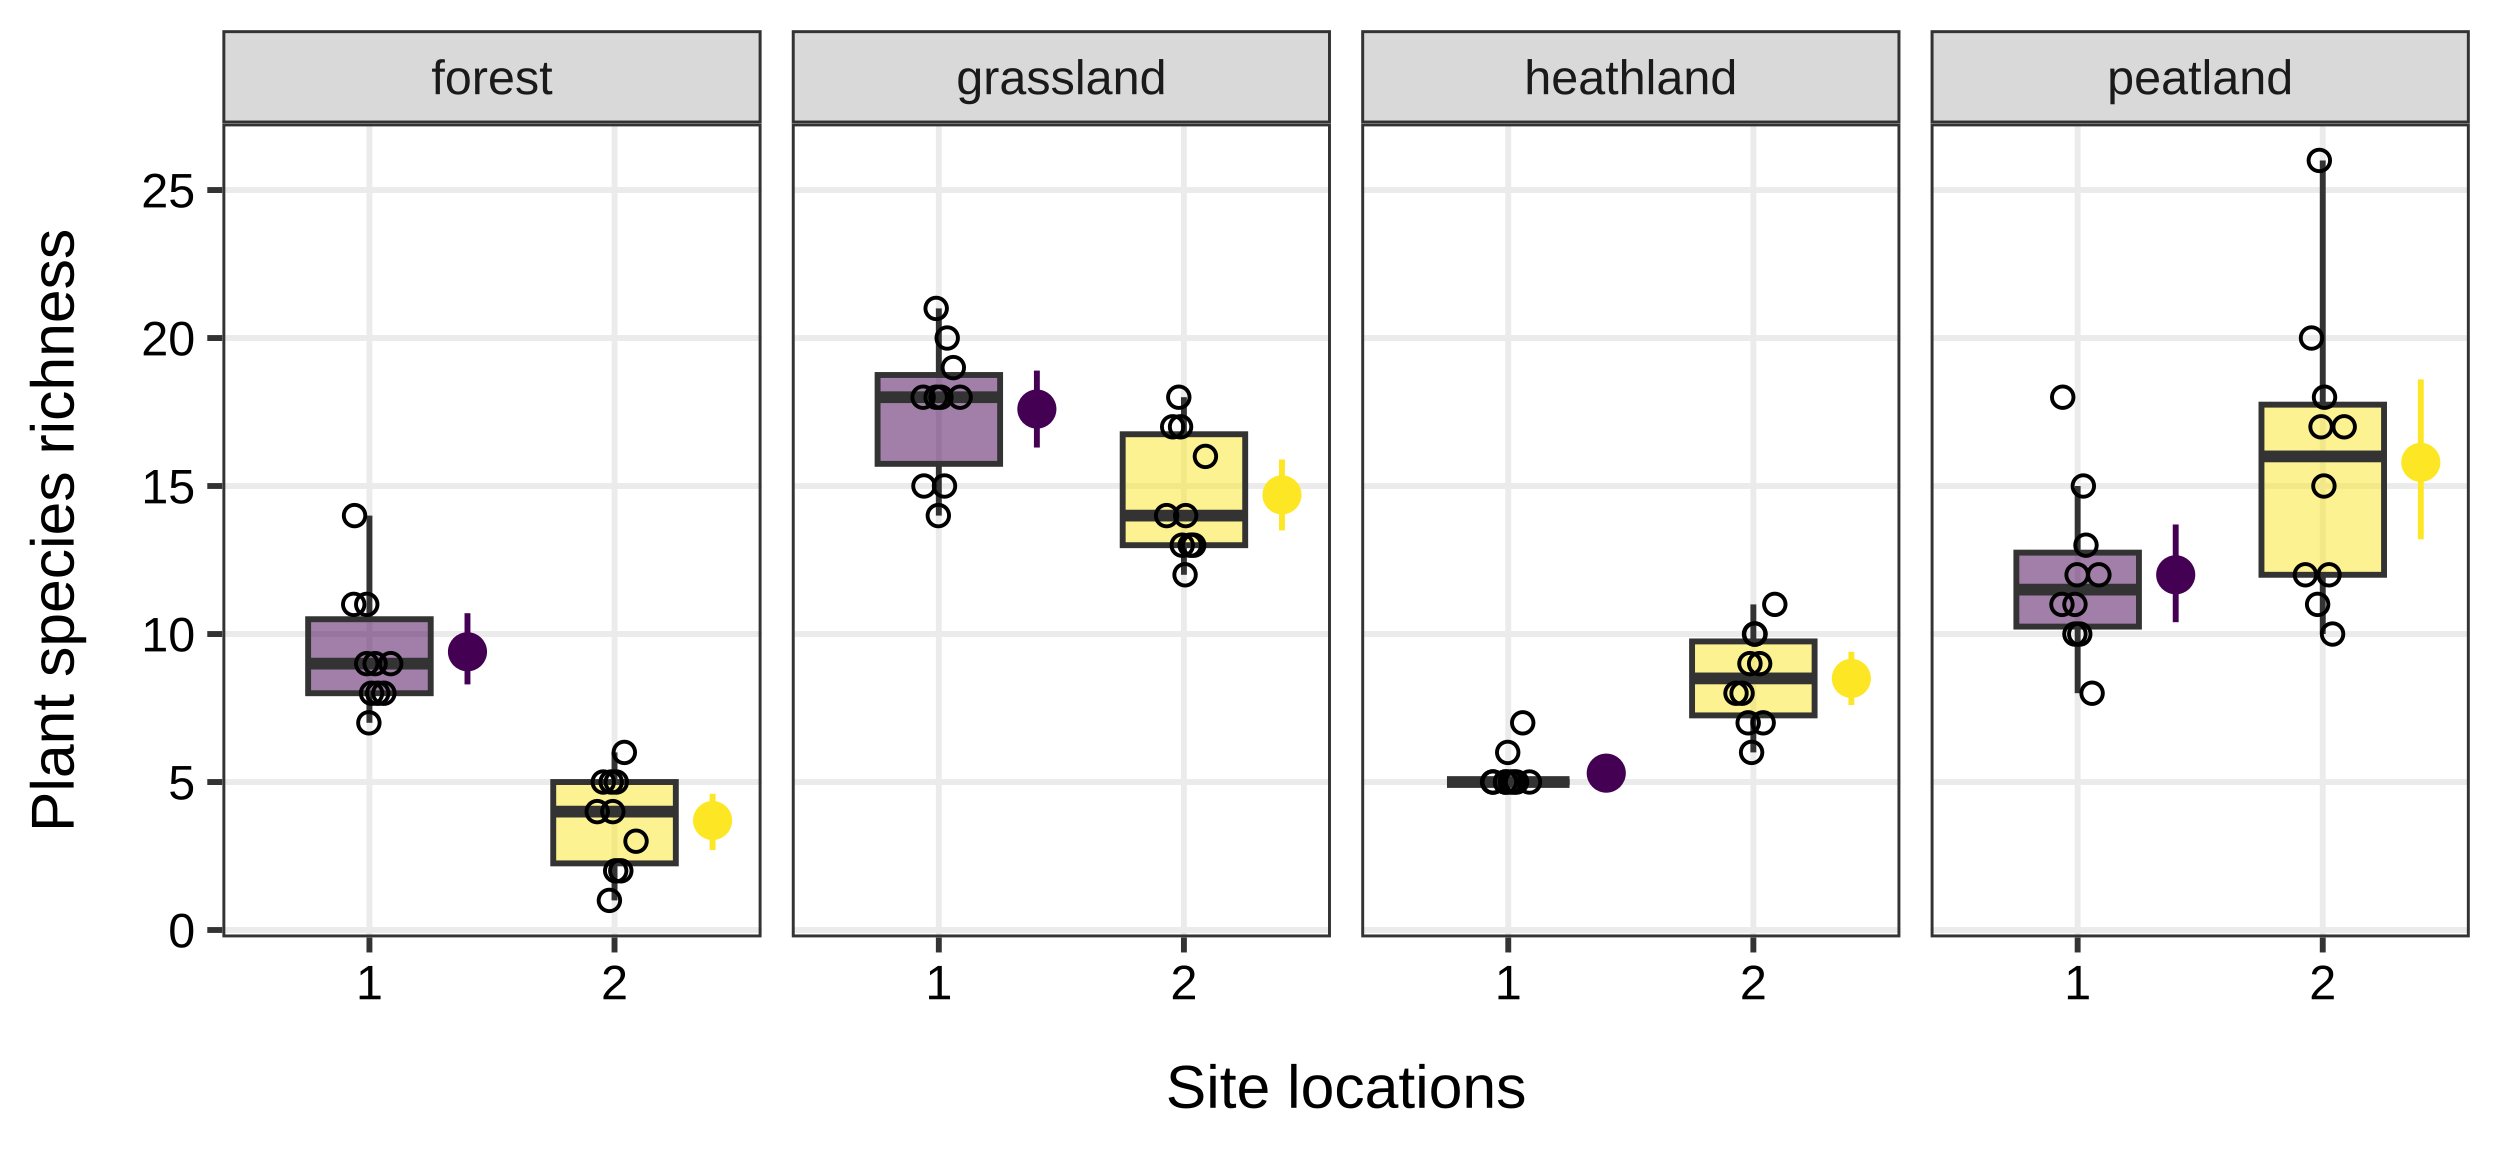
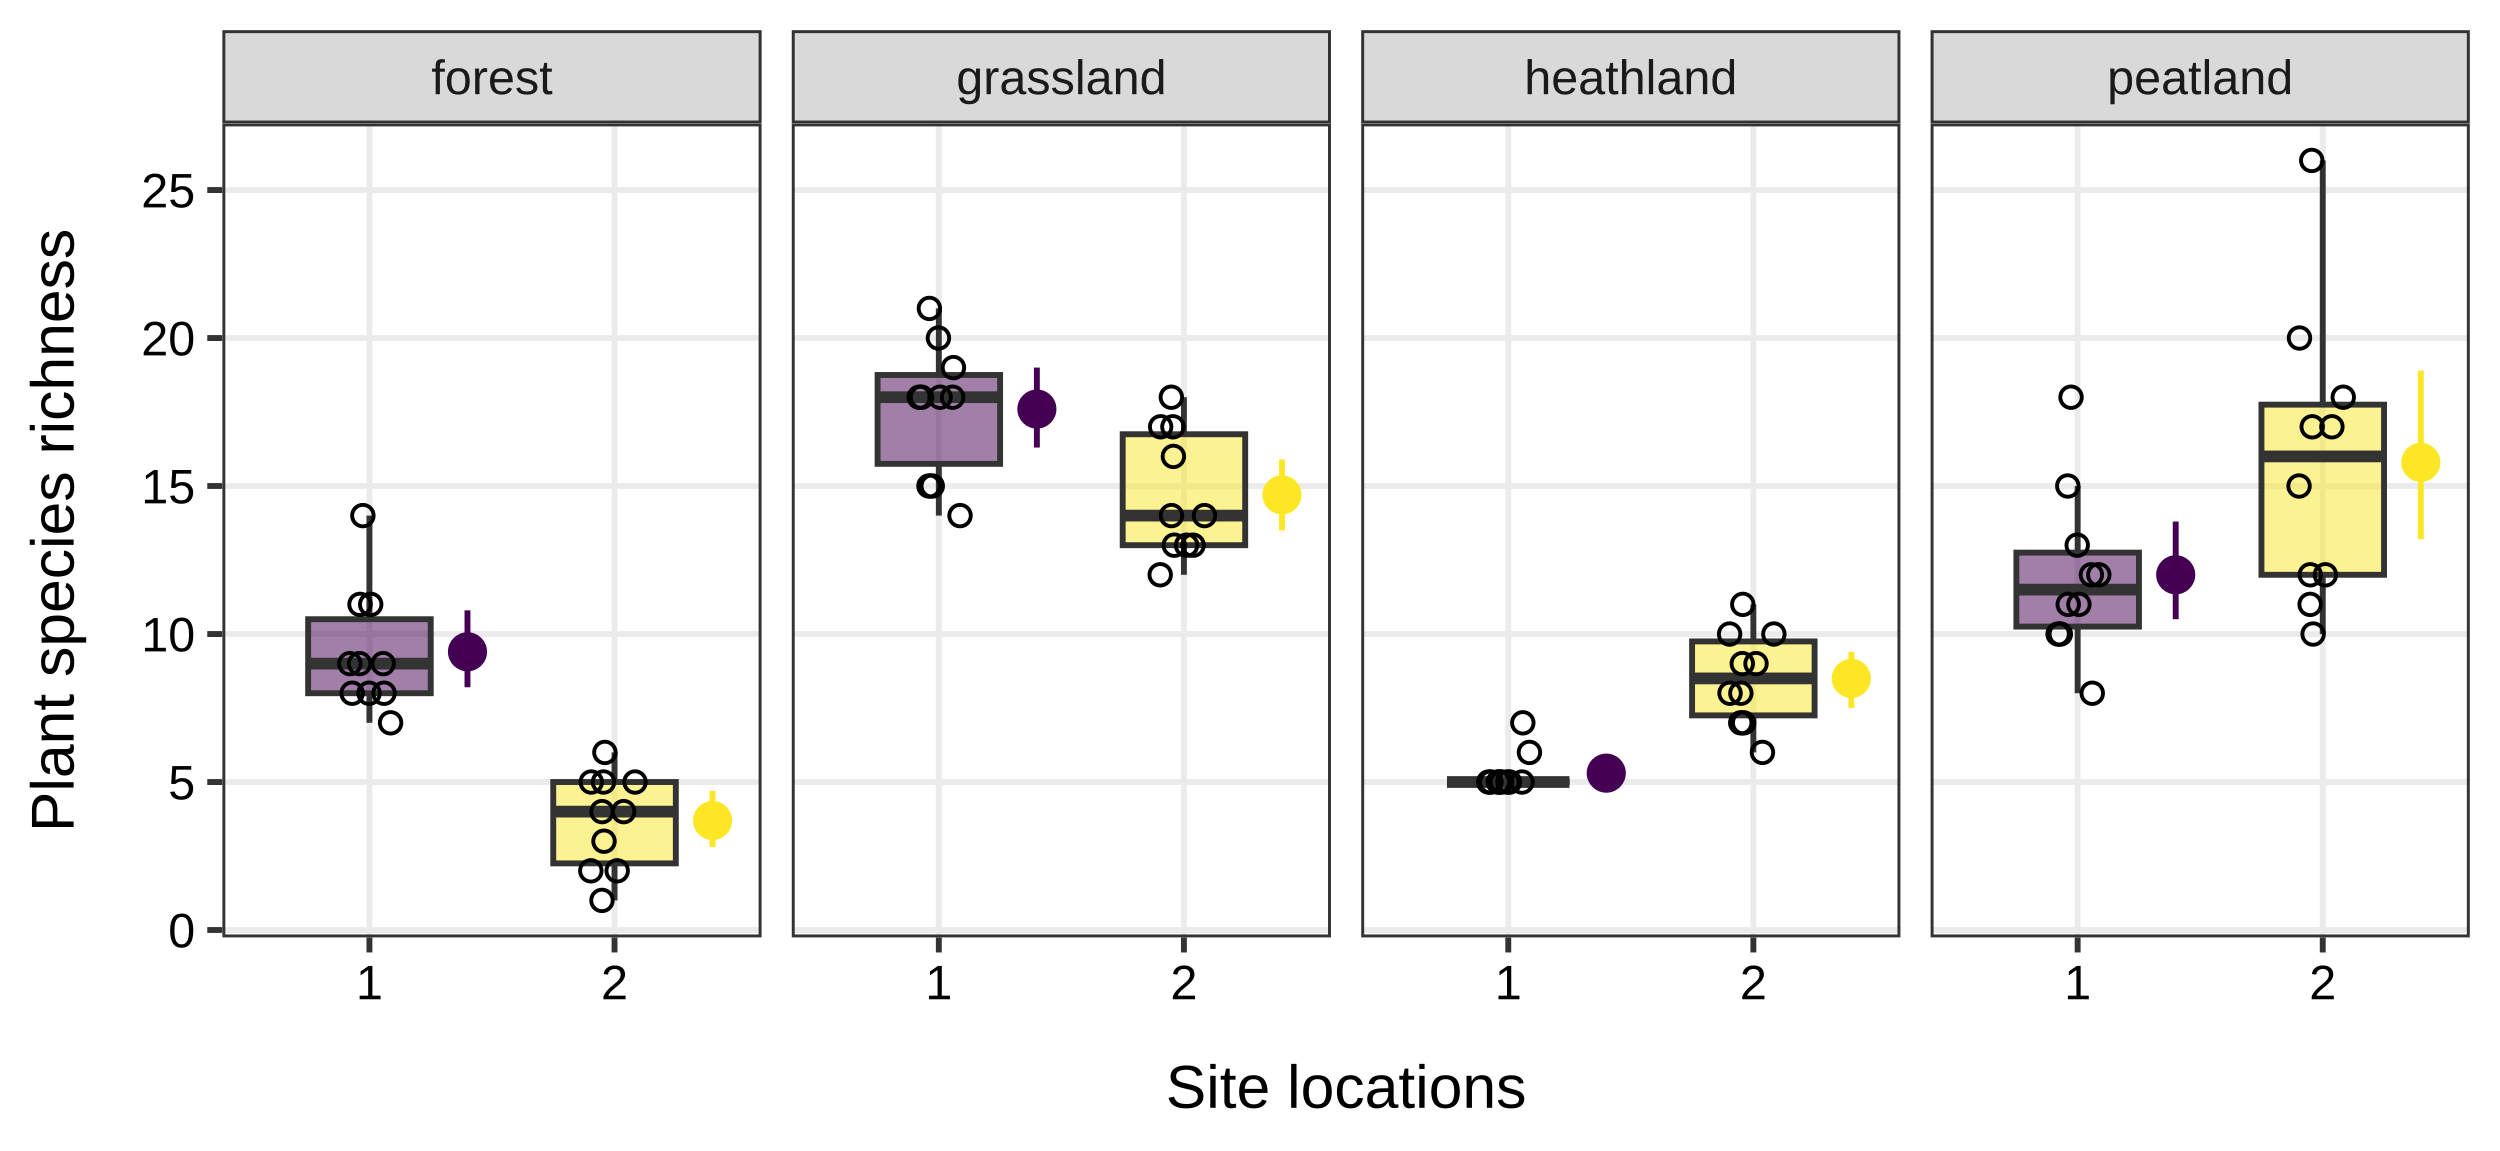
<svg xmlns="http://www.w3.org/2000/svg" width="453.60pt" height="208.80pt" viewBox="0 0 453.60 208.80">
  <g class="svglite">
    <defs>
      <style type="text/css">
    .svglite line, .svglite polyline, .svglite polygon, .svglite path, .svglite rect, .svglite circle {
      fill: none;
      stroke: #000000;
      stroke-linecap: round;
      stroke-linejoin: round;
      stroke-miterlimit: 10.00;
    }
    .svglite text {
      white-space: pre;
    }
    .svglite g.glyphgroup path {
      fill: inherit;
      stroke: none;
    }
  </style>
    </defs>
    <rect width="100%" height="100%" style="stroke: none; fill: #FFFFFF;" />
    <defs>
      <clipPath id="cpMC4wMHw0NTMuNjB8MC4wMHwyMDguODA=">
        <rect x="0.00" y="0.00" width="453.60" height="208.80" />
      </clipPath>
    </defs>
    <g clip-path="url(#cpMC4wMHw0NTMuNjB8MC4wMHwyMDguODA=)">
      <rect x="0.00" y="0.00" width="453.60" height="208.80" style="stroke-width: 1.07; stroke: #FFFFFF; fill: #FFFFFF;" />
    </g>
    <defs>
      <clipPath id="cpNDAuMzV8MTM4LjE4fDIyLjQwfDE3MC4wOA==">
        <rect x="40.35" y="22.40" width="97.83" height="147.68" />
      </clipPath>
    </defs>
    <g clip-path="url(#cpNDAuMzV8MTM4LjE4fDIyLjQwfDE3MC4wOA==)">
      <rect x="40.35" y="22.40" width="97.83" height="147.68" style="stroke-width: 1.07; stroke: none; fill: #FFFFFF;" />
      <polyline points="40.35,168.74 138.18,168.74 " style="stroke-width: 1.07; stroke: #EBEBEB; stroke-linecap: butt;" />
      <polyline points="40.35,141.89 138.18,141.89 " style="stroke-width: 1.07; stroke: #EBEBEB; stroke-linecap: butt;" />
      <polyline points="40.35,115.04 138.18,115.04 " style="stroke-width: 1.07; stroke: #EBEBEB; stroke-linecap: butt;" />
      <polyline points="40.35,88.18 138.18,88.18 " style="stroke-width: 1.07; stroke: #EBEBEB; stroke-linecap: butt;" />
      <polyline points="40.35,61.33 138.18,61.33 " style="stroke-width: 1.07; stroke: #EBEBEB; stroke-linecap: butt;" />
      <polyline points="40.35,34.48 138.18,34.48 " style="stroke-width: 1.07; stroke: #EBEBEB; stroke-linecap: butt;" />
      <polyline points="67.03,170.08 67.03,22.40 " style="stroke-width: 1.07; stroke: #EBEBEB; stroke-linecap: butt;" />
      <polyline points="111.50,170.08 111.50,22.40 " style="stroke-width: 1.07; stroke: #EBEBEB; stroke-linecap: butt;" />
      <line x1="67.03" y1="112.35" x2="67.03" y2="93.55" style="stroke-width: 1.07; stroke: #333333; stroke-linecap: butt;" />
      <line x1="67.03" y1="125.78" x2="67.03" y2="131.15" style="stroke-width: 1.07; stroke: #333333; stroke-linecap: butt;" />
      <polygon points="55.91,112.35 55.91,125.78 78.15,125.78 78.15,112.35 55.91,112.35 " style="stroke-width: 1.07; stroke: #333333; stroke-linecap: butt; stroke-linejoin: miter; fill: #440154; fill-opacity: 0.50;" />
      <line x1="55.91" y1="120.41" x2="78.15" y2="120.41" style="stroke-width: 2.13; stroke: #333333; stroke-linecap: butt; stroke-linejoin: miter;" />
      <line x1="111.50" y1="141.89" x2="111.50" y2="136.52" style="stroke-width: 1.07; stroke: #333333; stroke-linecap: butt;" />
      <line x1="111.50" y1="156.65" x2="111.50" y2="163.37" style="stroke-width: 1.07; stroke: #333333; stroke-linecap: butt;" />
      <polygon points="100.38,141.89 100.38,156.65 122.62,156.65 122.62,141.89 100.38,141.89 " style="stroke-width: 1.07; stroke: #333333; stroke-linecap: butt; stroke-linejoin: miter; fill: #FDE725; fill-opacity: 0.50;" />
      <line x1="100.38" y1="147.26" x2="122.62" y2="147.26" style="stroke-width: 2.13; stroke: #333333; stroke-linecap: butt; stroke-linejoin: miter;" />
-       <circle cx="64.18" cy="109.66" r="1.95" style="stroke-width: 0.71;" />
-       <circle cx="66.54" cy="120.41" r="1.95" style="stroke-width: 0.71;" />
-       <circle cx="66.54" cy="109.66" r="1.95" style="stroke-width: 0.71;" />
-       <circle cx="64.33" cy="93.55" r="1.95" style="stroke-width: 0.71;" />
-       <circle cx="68.06" cy="120.41" r="1.95" style="stroke-width: 0.71;" />
-       <circle cx="69.65" cy="125.78" r="1.95" style="stroke-width: 0.71;" />
-       <circle cx="68.54" cy="125.78" r="1.95" style="stroke-width: 0.71;" />
-       <circle cx="70.89" cy="120.41" r="1.95" style="stroke-width: 0.71;" />
-       <circle cx="66.93" cy="131.15" r="1.95" style="stroke-width: 0.71;" />
-       <circle cx="67.41" cy="125.78" r="1.95" style="stroke-width: 0.71;" />
-       <circle cx="110.89" cy="141.89" r="1.95" style="stroke-width: 0.71;" />
-       <circle cx="111.82" cy="141.89" r="1.95" style="stroke-width: 0.71;" />
-       <circle cx="108.36" cy="147.26" r="1.95" style="stroke-width: 0.71;" />
-       <circle cx="109.46" cy="141.89" r="1.95" style="stroke-width: 0.71;" />
-       <circle cx="110.57" cy="163.37" r="1.95" style="stroke-width: 0.71;" />
-       <circle cx="115.40" cy="152.63" r="1.95" style="stroke-width: 0.71;" />
-       <circle cx="111.71" cy="158.00" r="1.95" style="stroke-width: 0.71;" />
-       <circle cx="112.64" cy="158.00" r="1.95" style="stroke-width: 0.71;" />
-       <circle cx="113.28" cy="136.52" r="1.95" style="stroke-width: 0.71;" />
-       <circle cx="111.19" cy="147.26" r="1.95" style="stroke-width: 0.71;" />
-       <line x1="84.82" y1="124.18" x2="84.82" y2="111.26" style="stroke-width: 1.07; stroke: #440154; stroke-linecap: butt;" />
-       <line x1="129.29" y1="154.24" x2="129.29" y2="144.03" style="stroke-width: 1.07; stroke: #FDE725; stroke-linecap: butt;" />
+       <circle cx="67.26" cy="109.66" r="1.95" style="stroke-width: 0.71;" />
+       <circle cx="63.48" cy="120.41" r="1.95" style="stroke-width: 0.71;" />
+       <circle cx="65.32" cy="109.66" r="1.95" style="stroke-width: 0.71;" />
+       <circle cx="65.84" cy="93.55" r="1.95" style="stroke-width: 0.71;" />
+       <circle cx="65.24" cy="120.41" r="1.95" style="stroke-width: 0.71;" />
+       <circle cx="69.68" cy="125.78" r="1.95" style="stroke-width: 0.71;" />
+       <circle cx="66.96" cy="125.78" r="1.95" style="stroke-width: 0.71;" />
+       <circle cx="69.52" cy="120.41" r="1.95" style="stroke-width: 0.71;" />
+       <circle cx="70.87" cy="131.15" r="1.95" style="stroke-width: 0.71;" />
+       <circle cx="63.89" cy="125.78" r="1.95" style="stroke-width: 0.71;" />
+       <circle cx="109.50" cy="141.89" r="1.95" style="stroke-width: 0.71;" />
+       <circle cx="115.22" cy="141.89" r="1.95" style="stroke-width: 0.71;" />
+       <circle cx="109.23" cy="147.26" r="1.95" style="stroke-width: 0.71;" />
+       <circle cx="107.28" cy="141.89" r="1.95" style="stroke-width: 0.71;" />
+       <circle cx="109.22" cy="163.37" r="1.95" style="stroke-width: 0.71;" />
+       <circle cx="109.59" cy="152.63" r="1.95" style="stroke-width: 0.71;" />
+       <circle cx="107.20" cy="158.00" r="1.95" style="stroke-width: 0.71;" />
+       <circle cx="111.98" cy="158.00" r="1.95" style="stroke-width: 0.71;" />
+       <circle cx="109.75" cy="136.52" r="1.95" style="stroke-width: 0.71;" />
+       <circle cx="113.16" cy="147.26" r="1.95" style="stroke-width: 0.71;" />
+       <line x1="84.82" y1="124.70" x2="84.82" y2="110.74" style="stroke-width: 1.07; stroke: #440154; stroke-linecap: butt;" />
+       <line x1="129.29" y1="153.70" x2="129.29" y2="143.50" style="stroke-width: 1.07; stroke: #FDE725; stroke-linecap: butt;" />
      <circle cx="84.82" cy="118.26" r="2.84" style="stroke-width: 1.42; stroke: #440154; fill: #440154;" />
      <circle cx="129.29" cy="148.87" r="2.84" style="stroke-width: 1.42; stroke: #FDE725; fill: #FDE725;" />
      <rect x="40.35" y="22.40" width="97.83" height="147.68" style="stroke-width: 1.07; stroke: #333333;" />
    </g>
    <g clip-path="url(#cpMC4wMHw0NTMuNjB8MC4wMHwyMDguODA=)">
</g>
    <defs>
      <clipPath id="cpMTQzLjY2fDI0MS41MHwyMi40MHwxNzAuMDg=">
        <rect x="143.66" y="22.40" width="97.83" height="147.68" />
      </clipPath>
    </defs>
    <g clip-path="url(#cpMTQzLjY2fDI0MS41MHwyMi40MHwxNzAuMDg=)">
      <rect x="143.66" y="22.40" width="97.83" height="147.68" style="stroke-width: 1.07; stroke: none; fill: #FFFFFF;" />
      <polyline points="143.66,168.74 241.50,168.74 " style="stroke-width: 1.07; stroke: #EBEBEB; stroke-linecap: butt;" />
      <polyline points="143.66,141.89 241.50,141.89 " style="stroke-width: 1.07; stroke: #EBEBEB; stroke-linecap: butt;" />
      <polyline points="143.66,115.04 241.50,115.04 " style="stroke-width: 1.07; stroke: #EBEBEB; stroke-linecap: butt;" />
      <polyline points="143.66,88.18 241.50,88.18 " style="stroke-width: 1.07; stroke: #EBEBEB; stroke-linecap: butt;" />
      <polyline points="143.66,61.33 241.50,61.33 " style="stroke-width: 1.07; stroke: #EBEBEB; stroke-linecap: butt;" />
      <polyline points="143.66,34.48 241.50,34.48 " style="stroke-width: 1.07; stroke: #EBEBEB; stroke-linecap: butt;" />
      <polyline points="170.34,170.08 170.34,22.40 " style="stroke-width: 1.07; stroke: #EBEBEB; stroke-linecap: butt;" />
      <polyline points="214.81,170.08 214.81,22.40 " style="stroke-width: 1.07; stroke: #EBEBEB; stroke-linecap: butt;" />
      <line x1="170.34" y1="68.04" x2="170.34" y2="55.96" style="stroke-width: 1.07; stroke: #333333; stroke-linecap: butt;" />
      <line x1="170.34" y1="84.16" x2="170.34" y2="93.55" style="stroke-width: 1.07; stroke: #333333; stroke-linecap: butt;" />
      <polygon points="159.23,68.04 159.23,84.16 181.46,84.16 181.46,68.04 159.23,68.04 " style="stroke-width: 1.07; stroke: #333333; stroke-linecap: butt; stroke-linejoin: miter; fill: #440154; fill-opacity: 0.50;" />
      <line x1="159.23" y1="72.07" x2="181.46" y2="72.07" style="stroke-width: 2.13; stroke: #333333; stroke-linecap: butt; stroke-linejoin: miter;" />
      <line x1="214.81" y1="78.79" x2="214.81" y2="72.07" style="stroke-width: 1.07; stroke: #333333; stroke-linecap: butt;" />
      <line x1="214.81" y1="98.92" x2="214.81" y2="104.29" style="stroke-width: 1.07; stroke: #333333; stroke-linecap: butt;" />
      <polygon points="203.70,78.79 203.70,98.92 225.93,98.92 225.93,78.79 203.70,78.79 " style="stroke-width: 1.07; stroke: #333333; stroke-linecap: butt; stroke-linejoin: miter; fill: #FDE725; fill-opacity: 0.50;" />
      <line x1="203.70" y1="93.55" x2="225.93" y2="93.55" style="stroke-width: 2.13; stroke: #333333; stroke-linecap: butt; stroke-linejoin: miter;" />
-       <circle cx="167.49" cy="72.07" r="1.95" style="stroke-width: 0.71;" />
-       <circle cx="169.85" cy="72.07" r="1.95" style="stroke-width: 0.71;" />
-       <circle cx="169.86" cy="55.96" r="1.95" style="stroke-width: 0.71;" />
-       <circle cx="167.64" cy="88.18" r="1.95" style="stroke-width: 0.71;" />
-       <circle cx="171.37" cy="88.18" r="1.95" style="stroke-width: 0.71;" />
-       <circle cx="172.97" cy="66.70" r="1.95" style="stroke-width: 0.71;" />
-       <circle cx="171.86" cy="61.33" r="1.95" style="stroke-width: 0.71;" />
-       <circle cx="174.20" cy="72.07" r="1.95" style="stroke-width: 0.71;" />
-       <circle cx="170.25" cy="93.55" r="1.95" style="stroke-width: 0.71;" />
-       <circle cx="170.73" cy="72.07" r="1.95" style="stroke-width: 0.71;" />
-       <circle cx="214.20" cy="77.44" r="1.95" style="stroke-width: 0.71;" />
-       <circle cx="215.13" cy="93.55" r="1.95" style="stroke-width: 0.71;" />
-       <circle cx="211.67" cy="93.55" r="1.95" style="stroke-width: 0.71;" />
-       <circle cx="212.77" cy="77.44" r="1.95" style="stroke-width: 0.71;" />
-       <circle cx="213.88" cy="72.07" r="1.95" style="stroke-width: 0.71;" />
-       <circle cx="218.71" cy="82.81" r="1.95" style="stroke-width: 0.71;" />
-       <circle cx="215.02" cy="104.29" r="1.95" style="stroke-width: 0.71;" />
-       <circle cx="215.95" cy="98.92" r="1.95" style="stroke-width: 0.71;" />
-       <circle cx="216.59" cy="98.92" r="1.95" style="stroke-width: 0.71;" />
-       <circle cx="214.50" cy="98.92" r="1.95" style="stroke-width: 0.71;" />
-       <line x1="188.13" y1="81.20" x2="188.13" y2="67.24" style="stroke-width: 1.07; stroke: #440154; stroke-linecap: butt;" />
+       <circle cx="170.57" cy="72.07" r="1.95" style="stroke-width: 0.71;" />
+       <circle cx="166.79" cy="72.07" r="1.95" style="stroke-width: 0.71;" />
+       <circle cx="168.63" cy="55.96" r="1.95" style="stroke-width: 0.71;" />
+       <circle cx="169.15" cy="88.18" r="1.95" style="stroke-width: 0.71;" />
+       <circle cx="168.55" cy="88.18" r="1.95" style="stroke-width: 0.71;" />
+       <circle cx="172.99" cy="66.70" r="1.95" style="stroke-width: 0.71;" />
+       <circle cx="170.27" cy="61.33" r="1.95" style="stroke-width: 0.71;" />
+       <circle cx="172.84" cy="72.07" r="1.95" style="stroke-width: 0.71;" />
+       <circle cx="174.19" cy="93.55" r="1.95" style="stroke-width: 0.71;" />
+       <circle cx="167.20" cy="72.07" r="1.95" style="stroke-width: 0.71;" />
+       <circle cx="212.81" cy="77.44" r="1.95" style="stroke-width: 0.71;" />
+       <circle cx="218.54" cy="93.55" r="1.95" style="stroke-width: 0.71;" />
+       <circle cx="212.55" cy="93.55" r="1.95" style="stroke-width: 0.71;" />
+       <circle cx="210.59" cy="77.44" r="1.95" style="stroke-width: 0.71;" />
+       <circle cx="212.53" cy="72.07" r="1.95" style="stroke-width: 0.71;" />
+       <circle cx="212.90" cy="82.81" r="1.95" style="stroke-width: 0.71;" />
+       <circle cx="210.51" cy="104.29" r="1.95" style="stroke-width: 0.71;" />
+       <circle cx="215.29" cy="98.92" r="1.95" style="stroke-width: 0.71;" />
+       <circle cx="213.06" cy="98.92" r="1.95" style="stroke-width: 0.71;" />
+       <circle cx="216.47" cy="98.92" r="1.95" style="stroke-width: 0.71;" />
+       <line x1="188.13" y1="81.20" x2="188.13" y2="66.70" style="stroke-width: 1.07; stroke: #440154; stroke-linecap: butt;" />
      <line x1="232.60" y1="96.24" x2="232.60" y2="83.35" style="stroke-width: 1.07; stroke: #FDE725; stroke-linecap: butt;" />
      <circle cx="188.13" cy="74.22" r="2.84" style="stroke-width: 1.42; stroke: #440154; fill: #440154;" />
      <circle cx="232.60" cy="89.79" r="2.84" style="stroke-width: 1.42; stroke: #FDE725; fill: #FDE725;" />
      <rect x="143.66" y="22.40" width="97.83" height="147.68" style="stroke-width: 1.07; stroke: #333333;" />
    </g>
    <g clip-path="url(#cpMC4wMHw0NTMuNjB8MC4wMHwyMDguODA=)">
</g>
    <defs>
      <clipPath id="cpMjQ2Ljk4fDM0NC44MXwyMi40MHwxNzAuMDg=">
        <rect x="246.98" y="22.40" width="97.83" height="147.68" />
      </clipPath>
    </defs>
    <g clip-path="url(#cpMjQ2Ljk4fDM0NC44MXwyMi40MHwxNzAuMDg=)">
      <rect x="246.98" y="22.40" width="97.83" height="147.68" style="stroke-width: 1.07; stroke: none; fill: #FFFFFF;" />
      <polyline points="246.98,168.74 344.81,168.74 " style="stroke-width: 1.07; stroke: #EBEBEB; stroke-linecap: butt;" />
      <polyline points="246.98,141.89 344.81,141.89 " style="stroke-width: 1.07; stroke: #EBEBEB; stroke-linecap: butt;" />
      <polyline points="246.98,115.04 344.81,115.04 " style="stroke-width: 1.07; stroke: #EBEBEB; stroke-linecap: butt;" />
      <polyline points="246.98,88.18 344.81,88.18 " style="stroke-width: 1.07; stroke: #EBEBEB; stroke-linecap: butt;" />
      <polyline points="246.98,61.33 344.81,61.33 " style="stroke-width: 1.07; stroke: #EBEBEB; stroke-linecap: butt;" />
      <polyline points="246.98,34.48 344.81,34.48 " style="stroke-width: 1.07; stroke: #EBEBEB; stroke-linecap: butt;" />
      <polyline points="273.66,170.08 273.66,22.40 " style="stroke-width: 1.07; stroke: #EBEBEB; stroke-linecap: butt;" />
      <polyline points="318.13,170.08 318.13,22.40 " style="stroke-width: 1.07; stroke: #EBEBEB; stroke-linecap: butt;" />
      <line x1="273.66" y1="141.89" x2="273.66" y2="141.89" style="stroke-width: 1.07; stroke: #333333; stroke-linecap: butt;" />
      <line x1="273.66" y1="141.89" x2="273.66" y2="141.89" style="stroke-width: 1.07; stroke: #333333; stroke-linecap: butt;" />
      <polygon points="262.54,141.89 262.54,141.89 284.77,141.89 284.77,141.89 262.54,141.89 " style="stroke-width: 1.07; stroke: #333333; stroke-linecap: butt; stroke-linejoin: miter; fill: #440154; fill-opacity: 0.50;" />
      <line x1="262.54" y1="141.89" x2="284.77" y2="141.89" style="stroke-width: 2.13; stroke: #333333; stroke-linecap: butt; stroke-linejoin: miter;" />
      <line x1="318.13" y1="116.38" x2="318.13" y2="109.66" style="stroke-width: 1.07; stroke: #333333; stroke-linecap: butt;" />
      <line x1="318.13" y1="129.80" x2="318.13" y2="136.52" style="stroke-width: 1.07; stroke: #333333; stroke-linecap: butt;" />
      <polygon points="307.01,116.38 307.01,129.80 329.24,129.80 329.24,116.38 307.01,116.38 " style="stroke-width: 1.07; stroke: #333333; stroke-linecap: butt; stroke-linejoin: miter; fill: #FDE725; fill-opacity: 0.50;" />
      <line x1="307.01" y1="123.09" x2="329.24" y2="123.09" style="stroke-width: 2.13; stroke: #333333; stroke-linecap: butt; stroke-linejoin: miter;" />
-       <circle cx="270.81" cy="141.89" r="1.95" style="stroke-width: 0.71;" />
-       <circle cx="273.16" cy="141.89" r="1.95" style="stroke-width: 0.71;" />
-       <circle cx="273.17" cy="141.89" r="1.95" style="stroke-width: 0.71;" />
-       <circle cx="270.95" cy="141.89" r="1.95" style="stroke-width: 0.71;" />
-       <circle cx="274.69" cy="141.89" r="1.95" style="stroke-width: 0.71;" />
-       <circle cx="276.28" cy="131.15" r="1.95" style="stroke-width: 0.71;" />
-       <circle cx="275.17" cy="141.89" r="1.95" style="stroke-width: 0.71;" />
-       <circle cx="277.51" cy="141.89" r="1.95" style="stroke-width: 0.71;" />
-       <circle cx="273.56" cy="136.52" r="1.95" style="stroke-width: 0.71;" />
-       <circle cx="274.04" cy="141.89" r="1.95" style="stroke-width: 0.71;" />
-       <circle cx="317.51" cy="120.41" r="1.95" style="stroke-width: 0.71;" />
-       <circle cx="318.44" cy="115.04" r="1.95" style="stroke-width: 0.71;" />
-       <circle cx="314.98" cy="125.78" r="1.95" style="stroke-width: 0.71;" />
-       <circle cx="316.08" cy="125.78" r="1.95" style="stroke-width: 0.71;" />
-       <circle cx="317.19" cy="131.15" r="1.95" style="stroke-width: 0.71;" />
-       <circle cx="322.02" cy="109.66" r="1.95" style="stroke-width: 0.71;" />
-       <circle cx="318.34" cy="115.04" r="1.95" style="stroke-width: 0.71;" />
-       <circle cx="319.27" cy="120.41" r="1.95" style="stroke-width: 0.71;" />
-       <circle cx="319.91" cy="131.15" r="1.95" style="stroke-width: 0.71;" />
-       <circle cx="317.81" cy="136.52" r="1.95" style="stroke-width: 0.71;" />
+       <circle cx="273.88" cy="141.89" r="1.95" style="stroke-width: 0.71;" />
+       <circle cx="270.11" cy="141.89" r="1.95" style="stroke-width: 0.71;" />
+       <circle cx="271.95" cy="141.89" r="1.95" style="stroke-width: 0.71;" />
+       <circle cx="272.46" cy="141.89" r="1.95" style="stroke-width: 0.71;" />
+       <circle cx="271.86" cy="141.89" r="1.95" style="stroke-width: 0.71;" />
+       <circle cx="276.30" cy="131.15" r="1.95" style="stroke-width: 0.71;" />
+       <circle cx="273.58" cy="141.89" r="1.95" style="stroke-width: 0.71;" />
+       <circle cx="276.15" cy="141.89" r="1.95" style="stroke-width: 0.71;" />
+       <circle cx="277.50" cy="136.52" r="1.95" style="stroke-width: 0.71;" />
+       <circle cx="270.51" cy="141.89" r="1.95" style="stroke-width: 0.71;" />
+       <circle cx="316.12" cy="120.41" r="1.95" style="stroke-width: 0.71;" />
+       <circle cx="321.85" cy="115.04" r="1.95" style="stroke-width: 0.71;" />
+       <circle cx="315.86" cy="125.78" r="1.95" style="stroke-width: 0.71;" />
+       <circle cx="313.90" cy="125.78" r="1.95" style="stroke-width: 0.71;" />
+       <circle cx="315.84" cy="131.15" r="1.95" style="stroke-width: 0.71;" />
+       <circle cx="316.21" cy="109.66" r="1.95" style="stroke-width: 0.71;" />
+       <circle cx="313.82" cy="115.04" r="1.95" style="stroke-width: 0.71;" />
+       <circle cx="318.61" cy="120.41" r="1.95" style="stroke-width: 0.71;" />
+       <circle cx="316.37" cy="131.15" r="1.95" style="stroke-width: 0.71;" />
+       <circle cx="319.78" cy="136.52" r="1.95" style="stroke-width: 0.71;" />
      <line x1="291.44" y1="141.89" x2="291.44" y2="138.13" style="stroke-width: 1.07; stroke: #440154; stroke-linecap: butt;" />
-       <line x1="335.91" y1="127.92" x2="335.91" y2="118.26" style="stroke-width: 1.07; stroke: #FDE725; stroke-linecap: butt;" />
+       <line x1="335.91" y1="128.46" x2="335.91" y2="118.26" style="stroke-width: 1.07; stroke: #FDE725; stroke-linecap: butt;" />
      <circle cx="291.44" cy="140.28" r="2.84" style="stroke-width: 1.42; stroke: #440154; fill: #440154;" />
      <circle cx="335.91" cy="123.09" r="2.84" style="stroke-width: 1.42; stroke: #FDE725; fill: #FDE725;" />
      <rect x="246.98" y="22.40" width="97.83" height="147.68" style="stroke-width: 1.07; stroke: #333333;" />
    </g>
    <g clip-path="url(#cpMC4wMHw0NTMuNjB8MC4wMHwyMDguODA=)">
</g>
    <defs>
      <clipPath id="cpMzUwLjI5fDQ0OC4xMnwyMi40MHwxNzAuMDg=">
        <rect x="350.29" y="22.40" width="97.83" height="147.68" />
      </clipPath>
    </defs>
    <g clip-path="url(#cpMzUwLjI5fDQ0OC4xMnwyMi40MHwxNzAuMDg=)">
      <rect x="350.29" y="22.40" width="97.83" height="147.68" style="stroke-width: 1.07; stroke: none; fill: #FFFFFF;" />
      <polyline points="350.29,168.74 448.12,168.74 " style="stroke-width: 1.07; stroke: #EBEBEB; stroke-linecap: butt;" />
      <polyline points="350.29,141.89 448.12,141.89 " style="stroke-width: 1.07; stroke: #EBEBEB; stroke-linecap: butt;" />
      <polyline points="350.29,115.04 448.12,115.04 " style="stroke-width: 1.07; stroke: #EBEBEB; stroke-linecap: butt;" />
      <polyline points="350.29,88.18 448.12,88.18 " style="stroke-width: 1.07; stroke: #EBEBEB; stroke-linecap: butt;" />
      <polyline points="350.29,61.33 448.12,61.33 " style="stroke-width: 1.07; stroke: #EBEBEB; stroke-linecap: butt;" />
      <polyline points="350.29,34.48 448.12,34.48 " style="stroke-width: 1.07; stroke: #EBEBEB; stroke-linecap: butt;" />
      <polyline points="376.97,170.08 376.97,22.40 " style="stroke-width: 1.07; stroke: #EBEBEB; stroke-linecap: butt;" />
      <polyline points="421.44,170.08 421.44,22.40 " style="stroke-width: 1.07; stroke: #EBEBEB; stroke-linecap: butt;" />
      <line x1="376.97" y1="100.27" x2="376.97" y2="88.18" style="stroke-width: 1.07; stroke: #333333; stroke-linecap: butt;" />
      <line x1="376.97" y1="113.69" x2="376.97" y2="125.78" style="stroke-width: 1.07; stroke: #333333; stroke-linecap: butt;" />
      <polygon points="365.85,100.27 365.85,113.69 388.09,113.69 388.09,100.27 365.85,100.27 " style="stroke-width: 1.07; stroke: #333333; stroke-linecap: butt; stroke-linejoin: miter; fill: #440154; fill-opacity: 0.50;" />
      <line x1="365.85" y1="106.98" x2="388.09" y2="106.98" style="stroke-width: 2.13; stroke: #333333; stroke-linecap: butt; stroke-linejoin: miter;" />
      <line x1="421.44" y1="73.42" x2="421.44" y2="29.11" style="stroke-width: 1.07; stroke: #333333; stroke-linecap: butt;" />
      <line x1="421.44" y1="104.29" x2="421.44" y2="115.04" style="stroke-width: 1.07; stroke: #333333; stroke-linecap: butt;" />
      <polygon points="410.32,73.42 410.32,104.29 432.56,104.29 432.56,73.42 410.32,73.42 " style="stroke-width: 1.07; stroke: #333333; stroke-linecap: butt; stroke-linejoin: miter; fill: #FDE725; fill-opacity: 0.50;" />
      <line x1="410.32" y1="82.81" x2="432.56" y2="82.81" style="stroke-width: 2.13; stroke: #333333; stroke-linecap: butt; stroke-linejoin: miter;" />
-       <circle cx="374.12" cy="109.66" r="1.95" style="stroke-width: 0.71;" />
-       <circle cx="376.48" cy="115.04" r="1.95" style="stroke-width: 0.71;" />
-       <circle cx="376.48" cy="109.66" r="1.95" style="stroke-width: 0.71;" />
-       <circle cx="374.26" cy="72.07" r="1.95" style="stroke-width: 0.71;" />
-       <circle cx="378.00" cy="88.18" r="1.95" style="stroke-width: 0.71;" />
-       <circle cx="379.59" cy="125.78" r="1.95" style="stroke-width: 0.71;" />
-       <circle cx="378.48" cy="98.92" r="1.95" style="stroke-width: 0.71;" />
-       <circle cx="380.82" cy="104.29" r="1.95" style="stroke-width: 0.71;" />
-       <circle cx="376.87" cy="104.29" r="1.95" style="stroke-width: 0.71;" />
-       <circle cx="377.35" cy="115.04" r="1.95" style="stroke-width: 0.71;" />
-       <circle cx="420.82" cy="29.11" r="1.95" style="stroke-width: 0.71;" />
-       <circle cx="421.76" cy="72.07" r="1.95" style="stroke-width: 0.71;" />
-       <circle cx="418.29" cy="104.29" r="1.95" style="stroke-width: 0.71;" />
-       <circle cx="419.40" cy="61.33" r="1.95" style="stroke-width: 0.71;" />
-       <circle cx="420.51" cy="109.66" r="1.95" style="stroke-width: 0.71;" />
-       <circle cx="425.33" cy="77.44" r="1.95" style="stroke-width: 0.71;" />
-       <circle cx="421.65" cy="88.18" r="1.95" style="stroke-width: 0.71;" />
-       <circle cx="422.58" cy="104.29" r="1.95" style="stroke-width: 0.71;" />
-       <circle cx="423.22" cy="115.04" r="1.95" style="stroke-width: 0.71;" />
-       <circle cx="421.13" cy="77.44" r="1.95" style="stroke-width: 0.71;" />
-       <line x1="394.76" y1="112.89" x2="394.76" y2="95.16" style="stroke-width: 1.07; stroke: #440154; stroke-linecap: butt;" />
-       <line x1="439.23" y1="97.86" x2="439.23" y2="68.84" style="stroke-width: 1.07; stroke: #FDE725; stroke-linecap: butt;" />
+       <circle cx="377.20" cy="109.66" r="1.95" style="stroke-width: 0.71;" />
+       <circle cx="373.42" cy="115.04" r="1.95" style="stroke-width: 0.71;" />
+       <circle cx="375.26" cy="109.66" r="1.95" style="stroke-width: 0.71;" />
+       <circle cx="375.77" cy="72.07" r="1.95" style="stroke-width: 0.71;" />
+       <circle cx="375.18" cy="88.18" r="1.95" style="stroke-width: 0.71;" />
+       <circle cx="379.62" cy="125.78" r="1.95" style="stroke-width: 0.71;" />
+       <circle cx="376.89" cy="98.92" r="1.95" style="stroke-width: 0.71;" />
+       <circle cx="379.46" cy="104.29" r="1.95" style="stroke-width: 0.71;" />
+       <circle cx="380.81" cy="104.29" r="1.95" style="stroke-width: 0.71;" />
+       <circle cx="373.83" cy="115.04" r="1.95" style="stroke-width: 0.71;" />
+       <circle cx="419.44" cy="29.11" r="1.95" style="stroke-width: 0.71;" />
+       <circle cx="425.16" cy="72.07" r="1.95" style="stroke-width: 0.71;" />
+       <circle cx="419.17" cy="104.29" r="1.95" style="stroke-width: 0.71;" />
+       <circle cx="417.22" cy="61.33" r="1.95" style="stroke-width: 0.71;" />
+       <circle cx="419.15" cy="109.66" r="1.95" style="stroke-width: 0.71;" />
+       <circle cx="419.53" cy="77.44" r="1.95" style="stroke-width: 0.71;" />
+       <circle cx="417.14" cy="88.18" r="1.95" style="stroke-width: 0.71;" />
+       <circle cx="421.92" cy="104.29" r="1.95" style="stroke-width: 0.71;" />
+       <circle cx="419.69" cy="115.04" r="1.95" style="stroke-width: 0.71;" />
+       <circle cx="423.10" cy="77.44" r="1.95" style="stroke-width: 0.71;" />
+       <line x1="394.76" y1="112.35" x2="394.76" y2="94.63" style="stroke-width: 1.07; stroke: #440154; stroke-linecap: butt;" />
+       <line x1="439.23" y1="97.85" x2="439.23" y2="67.24" style="stroke-width: 1.07; stroke: #FDE725; stroke-linecap: butt;" />
      <circle cx="394.76" cy="104.29" r="2.84" style="stroke-width: 1.42; stroke: #440154; fill: #440154;" />
      <circle cx="439.23" cy="83.89" r="2.84" style="stroke-width: 1.42; stroke: #FDE725; fill: #FDE725;" />
      <rect x="350.29" y="22.40" width="97.83" height="147.68" style="stroke-width: 1.07; stroke: #333333;" />
    </g>
    <g clip-path="url(#cpMC4wMHw0NTMuNjB8MC4wMHwyMDguODA=)">
</g>
    <defs>
      <clipPath id="cpNDAuMzV8MTM4LjE4fDUuNDh8MjIuNDA=">
        <rect x="40.35" y="5.48" width="97.83" height="16.92" />
      </clipPath>
    </defs>
    <g clip-path="url(#cpNDAuMzV8MTM4LjE4fDUuNDh8MjIuNDA=)">
      <rect x="40.35" y="5.48" width="97.83" height="16.92" style="stroke-width: 1.07; stroke: #333333; fill: #D9D9D9;" />
      <text x="89.27" y="17.09" text-anchor="middle" style="font-size: 8.80px;fill: #1A1A1A; font-family: &quot;Arial&quot;;" textLength="21.98px" lengthAdjust="spacingAndGlyphs">forest</text>
    </g>
    <g clip-path="url(#cpMC4wMHw0NTMuNjB8MC4wMHwyMDguODA=)">
</g>
    <defs>
      <clipPath id="cpMTQzLjY2fDI0MS41MHw1LjQ4fDIyLjQw">
        <rect x="143.66" y="5.48" width="97.83" height="16.92" />
      </clipPath>
    </defs>
    <g clip-path="url(#cpMTQzLjY2fDI0MS41MHw1LjQ4fDIyLjQw)">
      <rect x="143.66" y="5.48" width="97.83" height="16.92" style="stroke-width: 1.07; stroke: #333333; fill: #D9D9D9;" />
      <text x="192.58" y="17.09" text-anchor="middle" style="font-size: 8.80px;fill: #1A1A1A; font-family: &quot;Arial&quot;;" textLength="38.14px" lengthAdjust="spacingAndGlyphs">grassland</text>
    </g>
    <g clip-path="url(#cpMC4wMHw0NTMuNjB8MC4wMHwyMDguODA=)">
</g>
    <defs>
      <clipPath id="cpMjQ2Ljk4fDM0NC44MXw1LjQ4fDIyLjQw">
        <rect x="246.98" y="5.48" width="97.83" height="16.92" />
      </clipPath>
    </defs>
    <g clip-path="url(#cpMjQ2Ljk4fDM0NC44MXw1LjQ4fDIyLjQw)">
      <rect x="246.98" y="5.48" width="97.83" height="16.92" style="stroke-width: 1.07; stroke: #333333; fill: #D9D9D9;" />
      <text x="295.89" y="17.09" text-anchor="middle" style="font-size: 8.80px;fill: #1A1A1A; font-family: &quot;Arial&quot;;" textLength="38.62px" lengthAdjust="spacingAndGlyphs">heathland</text>
    </g>
    <g clip-path="url(#cpMC4wMHw0NTMuNjB8MC4wMHwyMDguODA=)">
</g>
    <defs>
      <clipPath id="cpMzUwLjI5fDQ0OC4xMnw1LjQ4fDIyLjQw">
        <rect x="350.29" y="5.48" width="97.83" height="16.92" />
      </clipPath>
    </defs>
    <g clip-path="url(#cpMzUwLjI5fDQ0OC4xMnw1LjQ4fDIyLjQw)">
      <rect x="350.29" y="5.48" width="97.83" height="16.92" style="stroke-width: 1.07; stroke: #333333; fill: #D9D9D9;" />
      <text x="399.20" y="17.09" text-anchor="middle" style="font-size: 8.80px;fill: #1A1A1A; font-family: &quot;Arial&quot;;" textLength="33.73px" lengthAdjust="spacingAndGlyphs">peatland</text>
    </g>
    <g clip-path="url(#cpMC4wMHw0NTMuNjB8MC4wMHwyMDguODA=)">
      <polyline points="67.03,172.82 67.03,170.08 " style="stroke-width: 1.07; stroke: #333333; stroke-linecap: butt;" />
      <polyline points="111.50,172.82 111.50,170.08 " style="stroke-width: 1.07; stroke: #333333; stroke-linecap: butt;" />
      <text x="67.03" y="181.31" text-anchor="middle" style="font-size: 8.80px; font-family: &quot;Arial&quot;;" textLength="4.89px" lengthAdjust="spacingAndGlyphs">1</text>
      <text x="111.50" y="181.31" text-anchor="middle" style="font-size: 8.80px; font-family: &quot;Arial&quot;;" textLength="4.89px" lengthAdjust="spacingAndGlyphs">2</text>
      <polyline points="170.34,172.82 170.34,170.08 " style="stroke-width: 1.07; stroke: #333333; stroke-linecap: butt;" />
      <polyline points="214.81,172.82 214.81,170.08 " style="stroke-width: 1.07; stroke: #333333; stroke-linecap: butt;" />
      <text x="170.34" y="181.31" text-anchor="middle" style="font-size: 8.80px; font-family: &quot;Arial&quot;;" textLength="4.89px" lengthAdjust="spacingAndGlyphs">1</text>
      <text x="214.81" y="181.31" text-anchor="middle" style="font-size: 8.80px; font-family: &quot;Arial&quot;;" textLength="4.89px" lengthAdjust="spacingAndGlyphs">2</text>
      <polyline points="273.66,172.82 273.66,170.08 " style="stroke-width: 1.07; stroke: #333333; stroke-linecap: butt;" />
      <polyline points="318.13,172.82 318.13,170.08 " style="stroke-width: 1.07; stroke: #333333; stroke-linecap: butt;" />
      <text x="273.66" y="181.31" text-anchor="middle" style="font-size: 8.80px; font-family: &quot;Arial&quot;;" textLength="4.89px" lengthAdjust="spacingAndGlyphs">1</text>
      <text x="318.13" y="181.31" text-anchor="middle" style="font-size: 8.80px; font-family: &quot;Arial&quot;;" textLength="4.89px" lengthAdjust="spacingAndGlyphs">2</text>
      <polyline points="376.97,172.82 376.97,170.08 " style="stroke-width: 1.07; stroke: #333333; stroke-linecap: butt;" />
      <polyline points="421.44,172.82 421.44,170.08 " style="stroke-width: 1.07; stroke: #333333; stroke-linecap: butt;" />
      <text x="376.97" y="181.31" text-anchor="middle" style="font-size: 8.80px; font-family: &quot;Arial&quot;;" textLength="4.89px" lengthAdjust="spacingAndGlyphs">1</text>
      <text x="421.44" y="181.31" text-anchor="middle" style="font-size: 8.80px; font-family: &quot;Arial&quot;;" textLength="4.89px" lengthAdjust="spacingAndGlyphs">2</text>
      <text x="35.42" y="171.89" text-anchor="end" style="font-size: 8.80px; font-family: &quot;Arial&quot;;" textLength="4.89px" lengthAdjust="spacingAndGlyphs">0</text>
      <text x="35.42" y="145.04" text-anchor="end" style="font-size: 8.80px; font-family: &quot;Arial&quot;;" textLength="4.89px" lengthAdjust="spacingAndGlyphs">5</text>
      <text x="35.42" y="118.19" text-anchor="end" style="font-size: 8.80px; font-family: &quot;Arial&quot;;" textLength="9.78px" lengthAdjust="spacingAndGlyphs">10</text>
      <text x="35.42" y="91.33" text-anchor="end" style="font-size: 8.80px; font-family: &quot;Arial&quot;;" textLength="9.78px" lengthAdjust="spacingAndGlyphs">15</text>
      <text x="35.42" y="64.48" text-anchor="end" style="font-size: 8.80px; font-family: &quot;Arial&quot;;" textLength="9.78px" lengthAdjust="spacingAndGlyphs">20</text>
      <text x="35.42" y="37.63" text-anchor="end" style="font-size: 8.80px; font-family: &quot;Arial&quot;;" textLength="9.78px" lengthAdjust="spacingAndGlyphs">25</text>
      <polyline points="37.61,168.74 40.35,168.74 " style="stroke-width: 1.07; stroke: #333333; stroke-linecap: butt;" />
      <polyline points="37.61,141.89 40.35,141.89 " style="stroke-width: 1.07; stroke: #333333; stroke-linecap: butt;" />
      <polyline points="37.61,115.04 40.35,115.04 " style="stroke-width: 1.07; stroke: #333333; stroke-linecap: butt;" />
      <polyline points="37.61,88.18 40.35,88.18 " style="stroke-width: 1.07; stroke: #333333; stroke-linecap: butt;" />
      <polyline points="37.61,61.33 40.35,61.33 " style="stroke-width: 1.07; stroke: #333333; stroke-linecap: butt;" />
      <polyline points="37.61,34.48 40.35,34.48 " style="stroke-width: 1.07; stroke: #333333; stroke-linecap: butt;" />
      <text x="244.24" y="201.00" text-anchor="middle" style="font-size: 11.00px; font-family: &quot;Arial&quot;;" textLength="65.47px" lengthAdjust="spacingAndGlyphs">Site locations</text>
      <text transform="translate(13.36,96.24) rotate(-90)" text-anchor="middle" style="font-size: 11.00px; font-family: &quot;Arial&quot;;" textLength="109.50px" lengthAdjust="spacingAndGlyphs">Plant species richness</text>
    </g>
  </g>
</svg>
